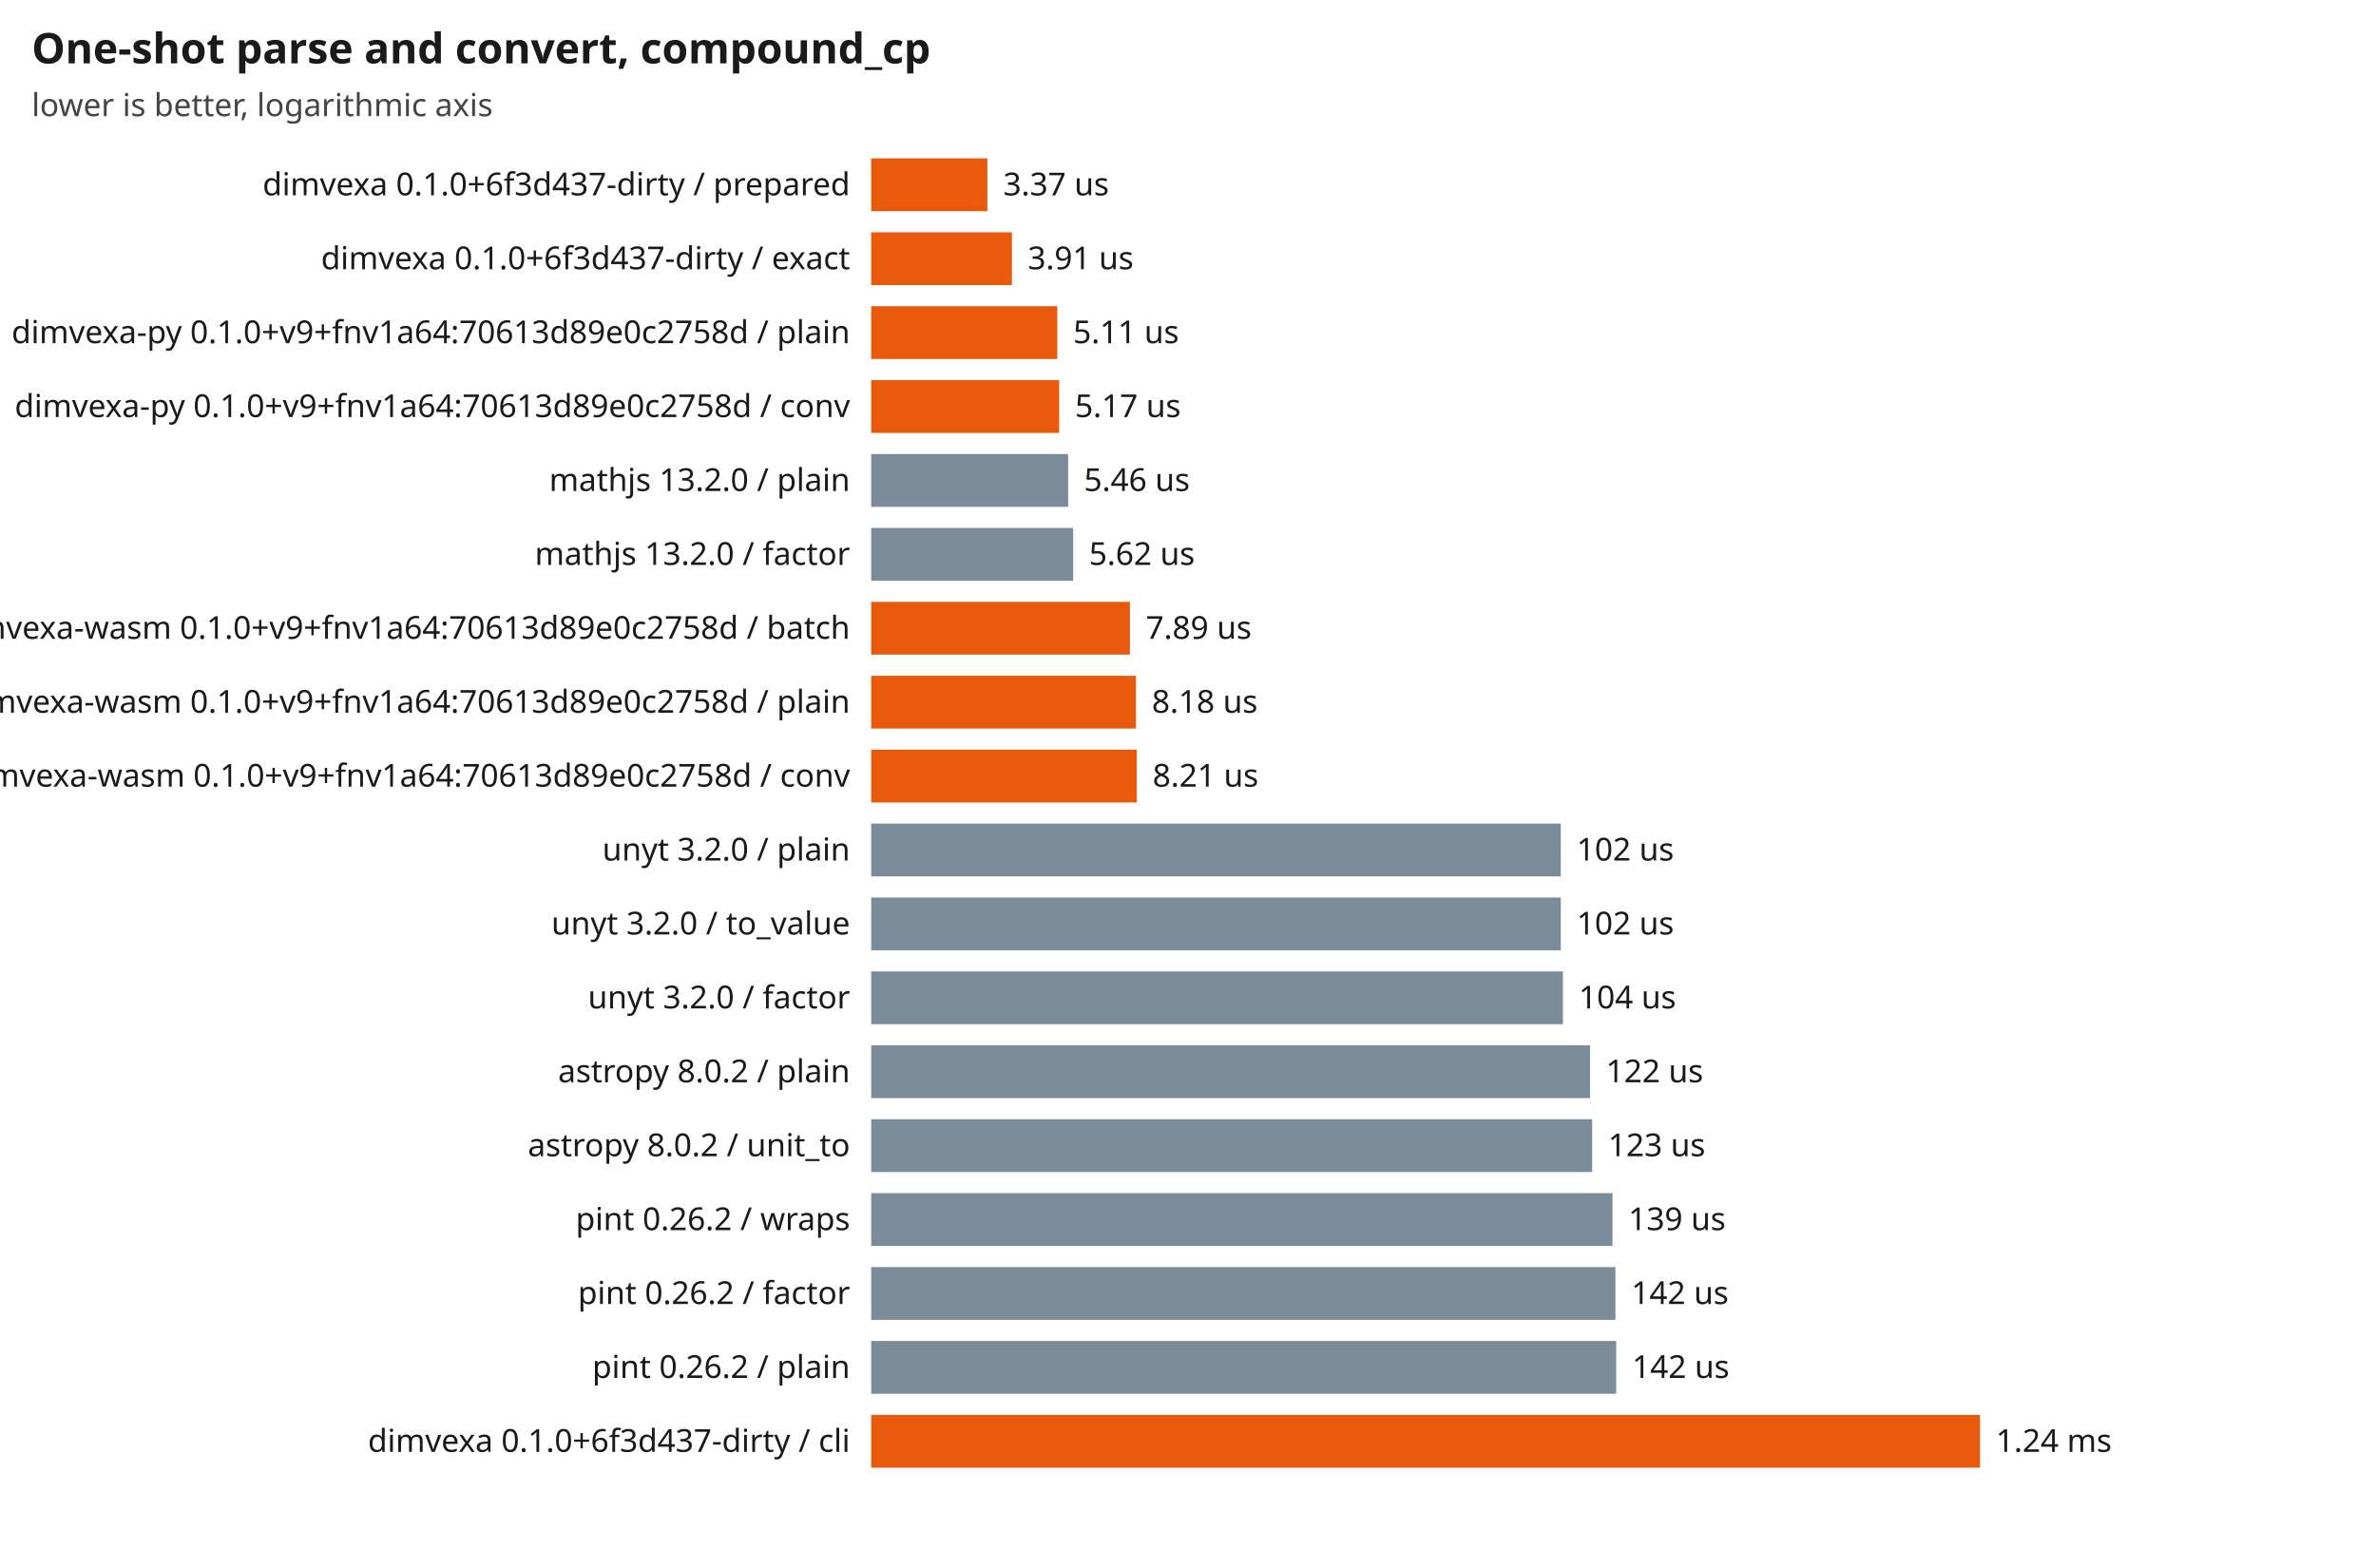
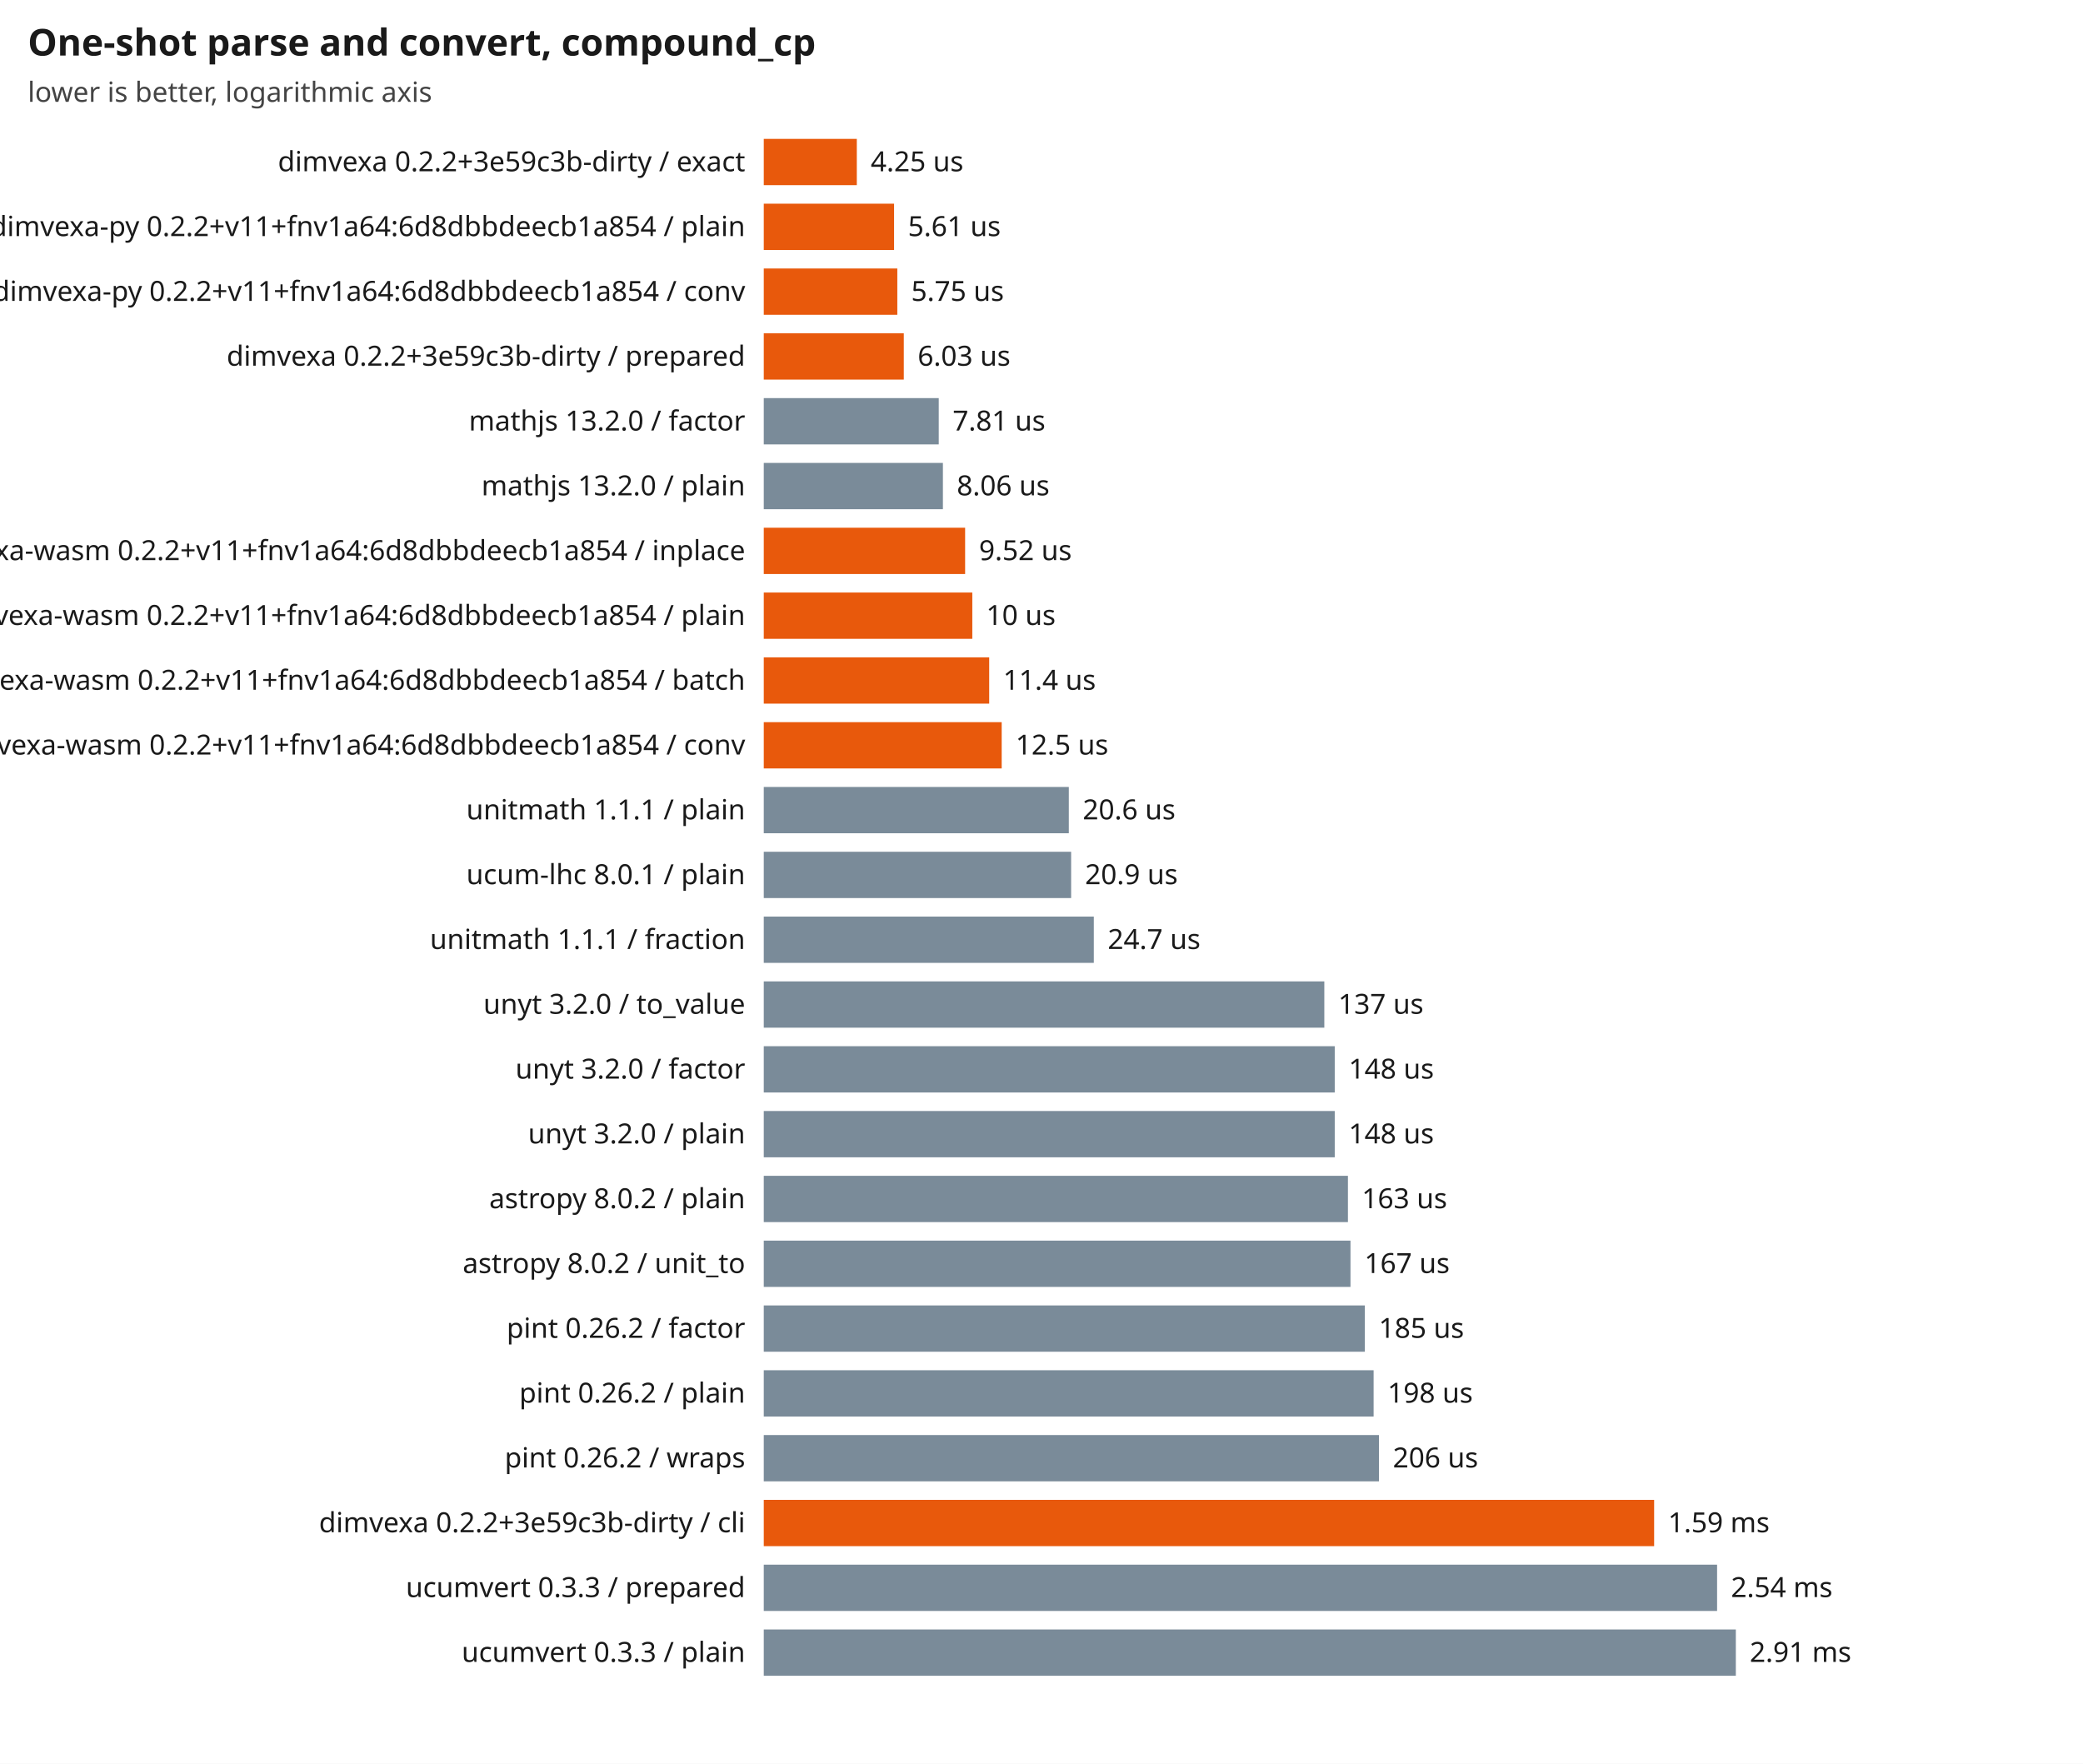
- <svg xmlns="http://www.w3.org/2000/svg" width="900" height="594" viewBox="0 0 900 594" role="img" aria-label="One-shot parse and convert, compound_cp">
-   <rect width="900" height="594" fill="#ffffff" />
+ <svg xmlns="http://www.w3.org/2000/svg" width="900" height="762" viewBox="0 0 900 762" role="img" aria-label="One-shot parse and convert, compound_cp">
+   <rect width="900" height="762" fill="#ffffff" />
  <text x="12" y="24" font-family="sans-serif" font-size="16" font-weight="bold" fill="#1a1a1a">One-shot parse and convert, compound_cp</text>
  <text x="12" y="44" font-family="sans-serif" font-size="12" fill="#444444">lower is better, logarithmic axis</text>
-   <text x="322" y="74" text-anchor="end" font-family="sans-serif" font-size="12" fill="#1a1a1a">dimvexa 0.1.0+6f3d437-dirty / prepared</text>
-   <rect x="330" y="60" width="44.0" height="20" fill="#e8590c" />
-   <text x="380.0" y="74" font-family="sans-serif" font-size="12" fill="#1a1a1a">3.37 us</text>
-   <text x="322" y="102" text-anchor="end" font-family="sans-serif" font-size="12" fill="#1a1a1a">dimvexa 0.1.0+6f3d437-dirty / exact</text>
-   <rect x="330" y="88" width="53.3" height="20" fill="#e8590c" />
-   <text x="389.3" y="102" font-family="sans-serif" font-size="12" fill="#1a1a1a">3.91 us</text>
-   <text x="322" y="130" text-anchor="end" font-family="sans-serif" font-size="12" fill="#1a1a1a">dimvexa-py 0.1.0+v9+fnv1a64:70613d89e0c2758d / plain</text>
-   <rect x="330" y="116" width="70.5" height="20" fill="#e8590c" />
-   <text x="406.5" y="130" font-family="sans-serif" font-size="12" fill="#1a1a1a">5.11 us</text>
-   <text x="322" y="158" text-anchor="end" font-family="sans-serif" font-size="12" fill="#1a1a1a">dimvexa-py 0.1.0+v9+fnv1a64:70613d89e0c2758d / conv</text>
-   <rect x="330" y="144" width="71.2" height="20" fill="#e8590c" />
-   <text x="407.2" y="158" font-family="sans-serif" font-size="12" fill="#1a1a1a">5.17 us</text>
-   <text x="322" y="186" text-anchor="end" font-family="sans-serif" font-size="12" fill="#1a1a1a">mathjs 13.2.0 / plain</text>
-   <rect x="330" y="172" width="74.6" height="20" fill="#7a8b99" />
-   <text x="410.6" y="186" font-family="sans-serif" font-size="12" fill="#1a1a1a">5.46 us</text>
-   <text x="322" y="214" text-anchor="end" font-family="sans-serif" font-size="12" fill="#1a1a1a">mathjs 13.2.0 / factor</text>
-   <rect x="330" y="200" width="76.5" height="20" fill="#7a8b99" />
-   <text x="412.5" y="214" font-family="sans-serif" font-size="12" fill="#1a1a1a">5.62 us</text>
-   <text x="322" y="242" text-anchor="end" font-family="sans-serif" font-size="12" fill="#1a1a1a">dimvexa-wasm 0.1.0+v9+fnv1a64:70613d89e0c2758d / batch</text>
-   <rect x="330" y="228" width="98.0" height="20" fill="#e8590c" />
-   <text x="434.0" y="242" font-family="sans-serif" font-size="12" fill="#1a1a1a">7.89 us</text>
-   <text x="322" y="270" text-anchor="end" font-family="sans-serif" font-size="12" fill="#1a1a1a">dimvexa-wasm 0.1.0+v9+fnv1a64:70613d89e0c2758d / plain</text>
-   <rect x="330" y="256" width="100.3" height="20" fill="#e8590c" />
-   <text x="436.3" y="270" font-family="sans-serif" font-size="12" fill="#1a1a1a">8.18 us</text>
-   <text x="322" y="298" text-anchor="end" font-family="sans-serif" font-size="12" fill="#1a1a1a">dimvexa-wasm 0.1.0+v9+fnv1a64:70613d89e0c2758d / conv</text>
-   <rect x="330" y="284" width="100.6" height="20" fill="#e8590c" />
-   <text x="436.6" y="298" font-family="sans-serif" font-size="12" fill="#1a1a1a">8.21 us</text>
-   <text x="322" y="326" text-anchor="end" font-family="sans-serif" font-size="12" fill="#1a1a1a">unyt 3.2.0 / plain</text>
-   <rect x="330" y="312" width="261.2" height="20" fill="#7a8b99" />
-   <text x="597.2" y="326" font-family="sans-serif" font-size="12" fill="#1a1a1a">102 us</text>
-   <text x="322" y="354" text-anchor="end" font-family="sans-serif" font-size="12" fill="#1a1a1a">unyt 3.2.0 / to_value</text>
-   <rect x="330" y="340" width="261.2" height="20" fill="#7a8b99" />
-   <text x="597.2" y="354" font-family="sans-serif" font-size="12" fill="#1a1a1a">102 us</text>
-   <text x="322" y="382" text-anchor="end" font-family="sans-serif" font-size="12" fill="#1a1a1a">unyt 3.2.0 / factor</text>
-   <rect x="330" y="368" width="262.0" height="20" fill="#7a8b99" />
-   <text x="598.0" y="382" font-family="sans-serif" font-size="12" fill="#1a1a1a">104 us</text>
-   <text x="322" y="410" text-anchor="end" font-family="sans-serif" font-size="12" fill="#1a1a1a">astropy 8.0.2 / plain</text>
-   <rect x="330" y="396" width="272.3" height="20" fill="#7a8b99" />
-   <text x="608.3" y="410" font-family="sans-serif" font-size="12" fill="#1a1a1a">122 us</text>
-   <text x="322" y="438" text-anchor="end" font-family="sans-serif" font-size="12" fill="#1a1a1a">astropy 8.0.2 / unit_to</text>
-   <rect x="330" y="424" width="273.1" height="20" fill="#7a8b99" />
-   <text x="609.1" y="438" font-family="sans-serif" font-size="12" fill="#1a1a1a">123 us</text>
-   <text x="322" y="466" text-anchor="end" font-family="sans-serif" font-size="12" fill="#1a1a1a">pint 0.26.2 / wraps</text>
-   <rect x="330" y="452" width="280.8" height="20" fill="#7a8b99" />
-   <text x="616.8" y="466" font-family="sans-serif" font-size="12" fill="#1a1a1a">139 us</text>
-   <text x="322" y="494" text-anchor="end" font-family="sans-serif" font-size="12" fill="#1a1a1a">pint 0.26.2 / factor</text>
-   <rect x="330" y="480" width="281.9" height="20" fill="#7a8b99" />
-   <text x="617.9" y="494" font-family="sans-serif" font-size="12" fill="#1a1a1a">142 us</text>
-   <text x="322" y="522" text-anchor="end" font-family="sans-serif" font-size="12" fill="#1a1a1a">pint 0.26.2 / plain</text>
-   <rect x="330" y="508" width="282.2" height="20" fill="#7a8b99" />
-   <text x="618.2" y="522" font-family="sans-serif" font-size="12" fill="#1a1a1a">142 us</text>
-   <text x="322" y="550" text-anchor="end" font-family="sans-serif" font-size="12" fill="#1a1a1a">dimvexa 0.1.0+6f3d437-dirty / cli</text>
-   <rect x="330" y="536" width="420.0" height="20" fill="#e8590c" />
-   <text x="756.0" y="550" font-family="sans-serif" font-size="12" fill="#1a1a1a">1.24 ms</text>
+   <text x="322" y="74" text-anchor="end" font-family="sans-serif" font-size="12" fill="#1a1a1a">dimvexa 0.2.2+3e59c3b-dirty / exact</text>
+   <rect x="330" y="60" width="40.2" height="20" fill="#e8590c" />
+   <text x="376.2" y="74" font-family="sans-serif" font-size="12" fill="#1a1a1a">4.25 us</text>
+   <text x="322" y="102" text-anchor="end" font-family="sans-serif" font-size="12" fill="#1a1a1a">dimvexa-py 0.2.2+v11+fnv1a64:6d8dbbdeecb1a854 / plain</text>
+   <rect x="330" y="88" width="56.3" height="20" fill="#e8590c" />
+   <text x="392.3" y="102" font-family="sans-serif" font-size="12" fill="#1a1a1a">5.61 us</text>
+   <text x="322" y="130" text-anchor="end" font-family="sans-serif" font-size="12" fill="#1a1a1a">dimvexa-py 0.2.2+v11+fnv1a64:6d8dbbdeecb1a854 / conv</text>
+   <rect x="330" y="116" width="57.7" height="20" fill="#e8590c" />
+   <text x="393.7" y="130" font-family="sans-serif" font-size="12" fill="#1a1a1a">5.75 us</text>
+   <text x="322" y="158" text-anchor="end" font-family="sans-serif" font-size="12" fill="#1a1a1a">dimvexa 0.2.2+3e59c3b-dirty / prepared</text>
+   <rect x="330" y="144" width="60.5" height="20" fill="#e8590c" />
+   <text x="396.5" y="158" font-family="sans-serif" font-size="12" fill="#1a1a1a">6.03 us</text>
+   <text x="322" y="186" text-anchor="end" font-family="sans-serif" font-size="12" fill="#1a1a1a">mathjs 13.2.0 / factor</text>
+   <rect x="330" y="172" width="75.6" height="20" fill="#7a8b99" />
+   <text x="411.6" y="186" font-family="sans-serif" font-size="12" fill="#1a1a1a">7.81 us</text>
+   <text x="322" y="214" text-anchor="end" font-family="sans-serif" font-size="12" fill="#1a1a1a">mathjs 13.2.0 / plain</text>
+   <rect x="330" y="200" width="77.4" height="20" fill="#7a8b99" />
+   <text x="413.4" y="214" font-family="sans-serif" font-size="12" fill="#1a1a1a">8.06 us</text>
+   <text x="322" y="242" text-anchor="end" font-family="sans-serif" font-size="12" fill="#1a1a1a">dimvexa-wasm 0.2.2+v11+fnv1a64:6d8dbbdeecb1a854 / inplace</text>
+   <rect x="330" y="228" width="87.0" height="20" fill="#e8590c" />
+   <text x="423.0" y="242" font-family="sans-serif" font-size="12" fill="#1a1a1a">9.52 us</text>
+   <text x="322" y="270" text-anchor="end" font-family="sans-serif" font-size="12" fill="#1a1a1a">dimvexa-wasm 0.2.2+v11+fnv1a64:6d8dbbdeecb1a854 / plain</text>
+   <rect x="330" y="256" width="90.1" height="20" fill="#e8590c" />
+   <text x="426.1" y="270" font-family="sans-serif" font-size="12" fill="#1a1a1a">10 us</text>
+   <text x="322" y="298" text-anchor="end" font-family="sans-serif" font-size="12" fill="#1a1a1a">dimvexa-wasm 0.2.2+v11+fnv1a64:6d8dbbdeecb1a854 / batch</text>
+   <rect x="330" y="284" width="97.4" height="20" fill="#e8590c" />
+   <text x="433.4" y="298" font-family="sans-serif" font-size="12" fill="#1a1a1a">11.4 us</text>
+   <text x="322" y="326" text-anchor="end" font-family="sans-serif" font-size="12" fill="#1a1a1a">dimvexa-wasm 0.2.2+v11+fnv1a64:6d8dbbdeecb1a854 / conv</text>
+   <rect x="330" y="312" width="102.8" height="20" fill="#e8590c" />
+   <text x="438.8" y="326" font-family="sans-serif" font-size="12" fill="#1a1a1a">12.5 us</text>
+   <text x="322" y="354" text-anchor="end" font-family="sans-serif" font-size="12" fill="#1a1a1a">unitmath 1.1.1 / plain</text>
+   <rect x="330" y="340" width="131.8" height="20" fill="#7a8b99" />
+   <text x="467.8" y="354" font-family="sans-serif" font-size="12" fill="#1a1a1a">20.6 us</text>
+   <text x="322" y="382" text-anchor="end" font-family="sans-serif" font-size="12" fill="#1a1a1a">ucum-lhc 8.0.1 / plain</text>
+   <rect x="330" y="368" width="132.8" height="20" fill="#7a8b99" />
+   <text x="468.8" y="382" font-family="sans-serif" font-size="12" fill="#1a1a1a">20.9 us</text>
+   <text x="322" y="410" text-anchor="end" font-family="sans-serif" font-size="12" fill="#1a1a1a">unitmath 1.1.1 / fraction</text>
+   <rect x="330" y="396" width="142.6" height="20" fill="#7a8b99" />
+   <text x="478.6" y="410" font-family="sans-serif" font-size="12" fill="#1a1a1a">24.7 us</text>
+   <text x="322" y="438" text-anchor="end" font-family="sans-serif" font-size="12" fill="#1a1a1a">unyt 3.2.0 / to_value</text>
+   <rect x="330" y="424" width="242.2" height="20" fill="#7a8b99" />
+   <text x="578.2" y="438" font-family="sans-serif" font-size="12" fill="#1a1a1a">137 us</text>
+   <text x="322" y="466" text-anchor="end" font-family="sans-serif" font-size="12" fill="#1a1a1a">unyt 3.2.0 / factor</text>
+   <rect x="330" y="452" width="246.7" height="20" fill="#7a8b99" />
+   <text x="582.7" y="466" font-family="sans-serif" font-size="12" fill="#1a1a1a">148 us</text>
+   <text x="322" y="494" text-anchor="end" font-family="sans-serif" font-size="12" fill="#1a1a1a">unyt 3.2.0 / plain</text>
+   <rect x="330" y="480" width="246.7" height="20" fill="#7a8b99" />
+   <text x="582.7" y="494" font-family="sans-serif" font-size="12" fill="#1a1a1a">148 us</text>
+   <text x="322" y="522" text-anchor="end" font-family="sans-serif" font-size="12" fill="#1a1a1a">astropy 8.0.2 / plain</text>
+   <rect x="330" y="508" width="252.4" height="20" fill="#7a8b99" />
+   <text x="588.4" y="522" font-family="sans-serif" font-size="12" fill="#1a1a1a">163 us</text>
+   <text x="322" y="550" text-anchor="end" font-family="sans-serif" font-size="12" fill="#1a1a1a">astropy 8.0.2 / unit_to</text>
+   <rect x="330" y="536" width="253.5" height="20" fill="#7a8b99" />
+   <text x="589.5" y="550" font-family="sans-serif" font-size="12" fill="#1a1a1a">167 us</text>
+   <text x="322" y="578" text-anchor="end" font-family="sans-serif" font-size="12" fill="#1a1a1a">pint 0.26.2 / factor</text>
+   <rect x="330" y="564" width="259.7" height="20" fill="#7a8b99" />
+   <text x="595.7" y="578" font-family="sans-serif" font-size="12" fill="#1a1a1a">185 us</text>
+   <text x="322" y="606" text-anchor="end" font-family="sans-serif" font-size="12" fill="#1a1a1a">pint 0.26.2 / plain</text>
+   <rect x="330" y="592" width="263.5" height="20" fill="#7a8b99" />
+   <text x="599.5" y="606" font-family="sans-serif" font-size="12" fill="#1a1a1a">198 us</text>
+   <text x="322" y="634" text-anchor="end" font-family="sans-serif" font-size="12" fill="#1a1a1a">pint 0.26.2 / wraps</text>
+   <rect x="330" y="620" width="265.8" height="20" fill="#7a8b99" />
+   <text x="601.8" y="634" font-family="sans-serif" font-size="12" fill="#1a1a1a">206 us</text>
+   <text x="322" y="662" text-anchor="end" font-family="sans-serif" font-size="12" fill="#1a1a1a">dimvexa 0.2.2+3e59c3b-dirty / cli</text>
+   <rect x="330" y="648" width="384.7" height="20" fill="#e8590c" />
+   <text x="720.7" y="662" font-family="sans-serif" font-size="12" fill="#1a1a1a">1.59 ms</text>
+   <text x="322" y="690" text-anchor="end" font-family="sans-serif" font-size="12" fill="#1a1a1a">ucumvert 0.3.3 / prepared</text>
+   <rect x="330" y="676" width="411.9" height="20" fill="#7a8b99" />
+   <text x="747.9" y="690" font-family="sans-serif" font-size="12" fill="#1a1a1a">2.54 ms</text>
+   <text x="322" y="718" text-anchor="end" font-family="sans-serif" font-size="12" fill="#1a1a1a">ucumvert 0.3.3 / plain</text>
+   <rect x="330" y="704" width="420.0" height="20" fill="#7a8b99" />
+   <text x="756.0" y="718" font-family="sans-serif" font-size="12" fill="#1a1a1a">2.91 ms</text>
</svg>
